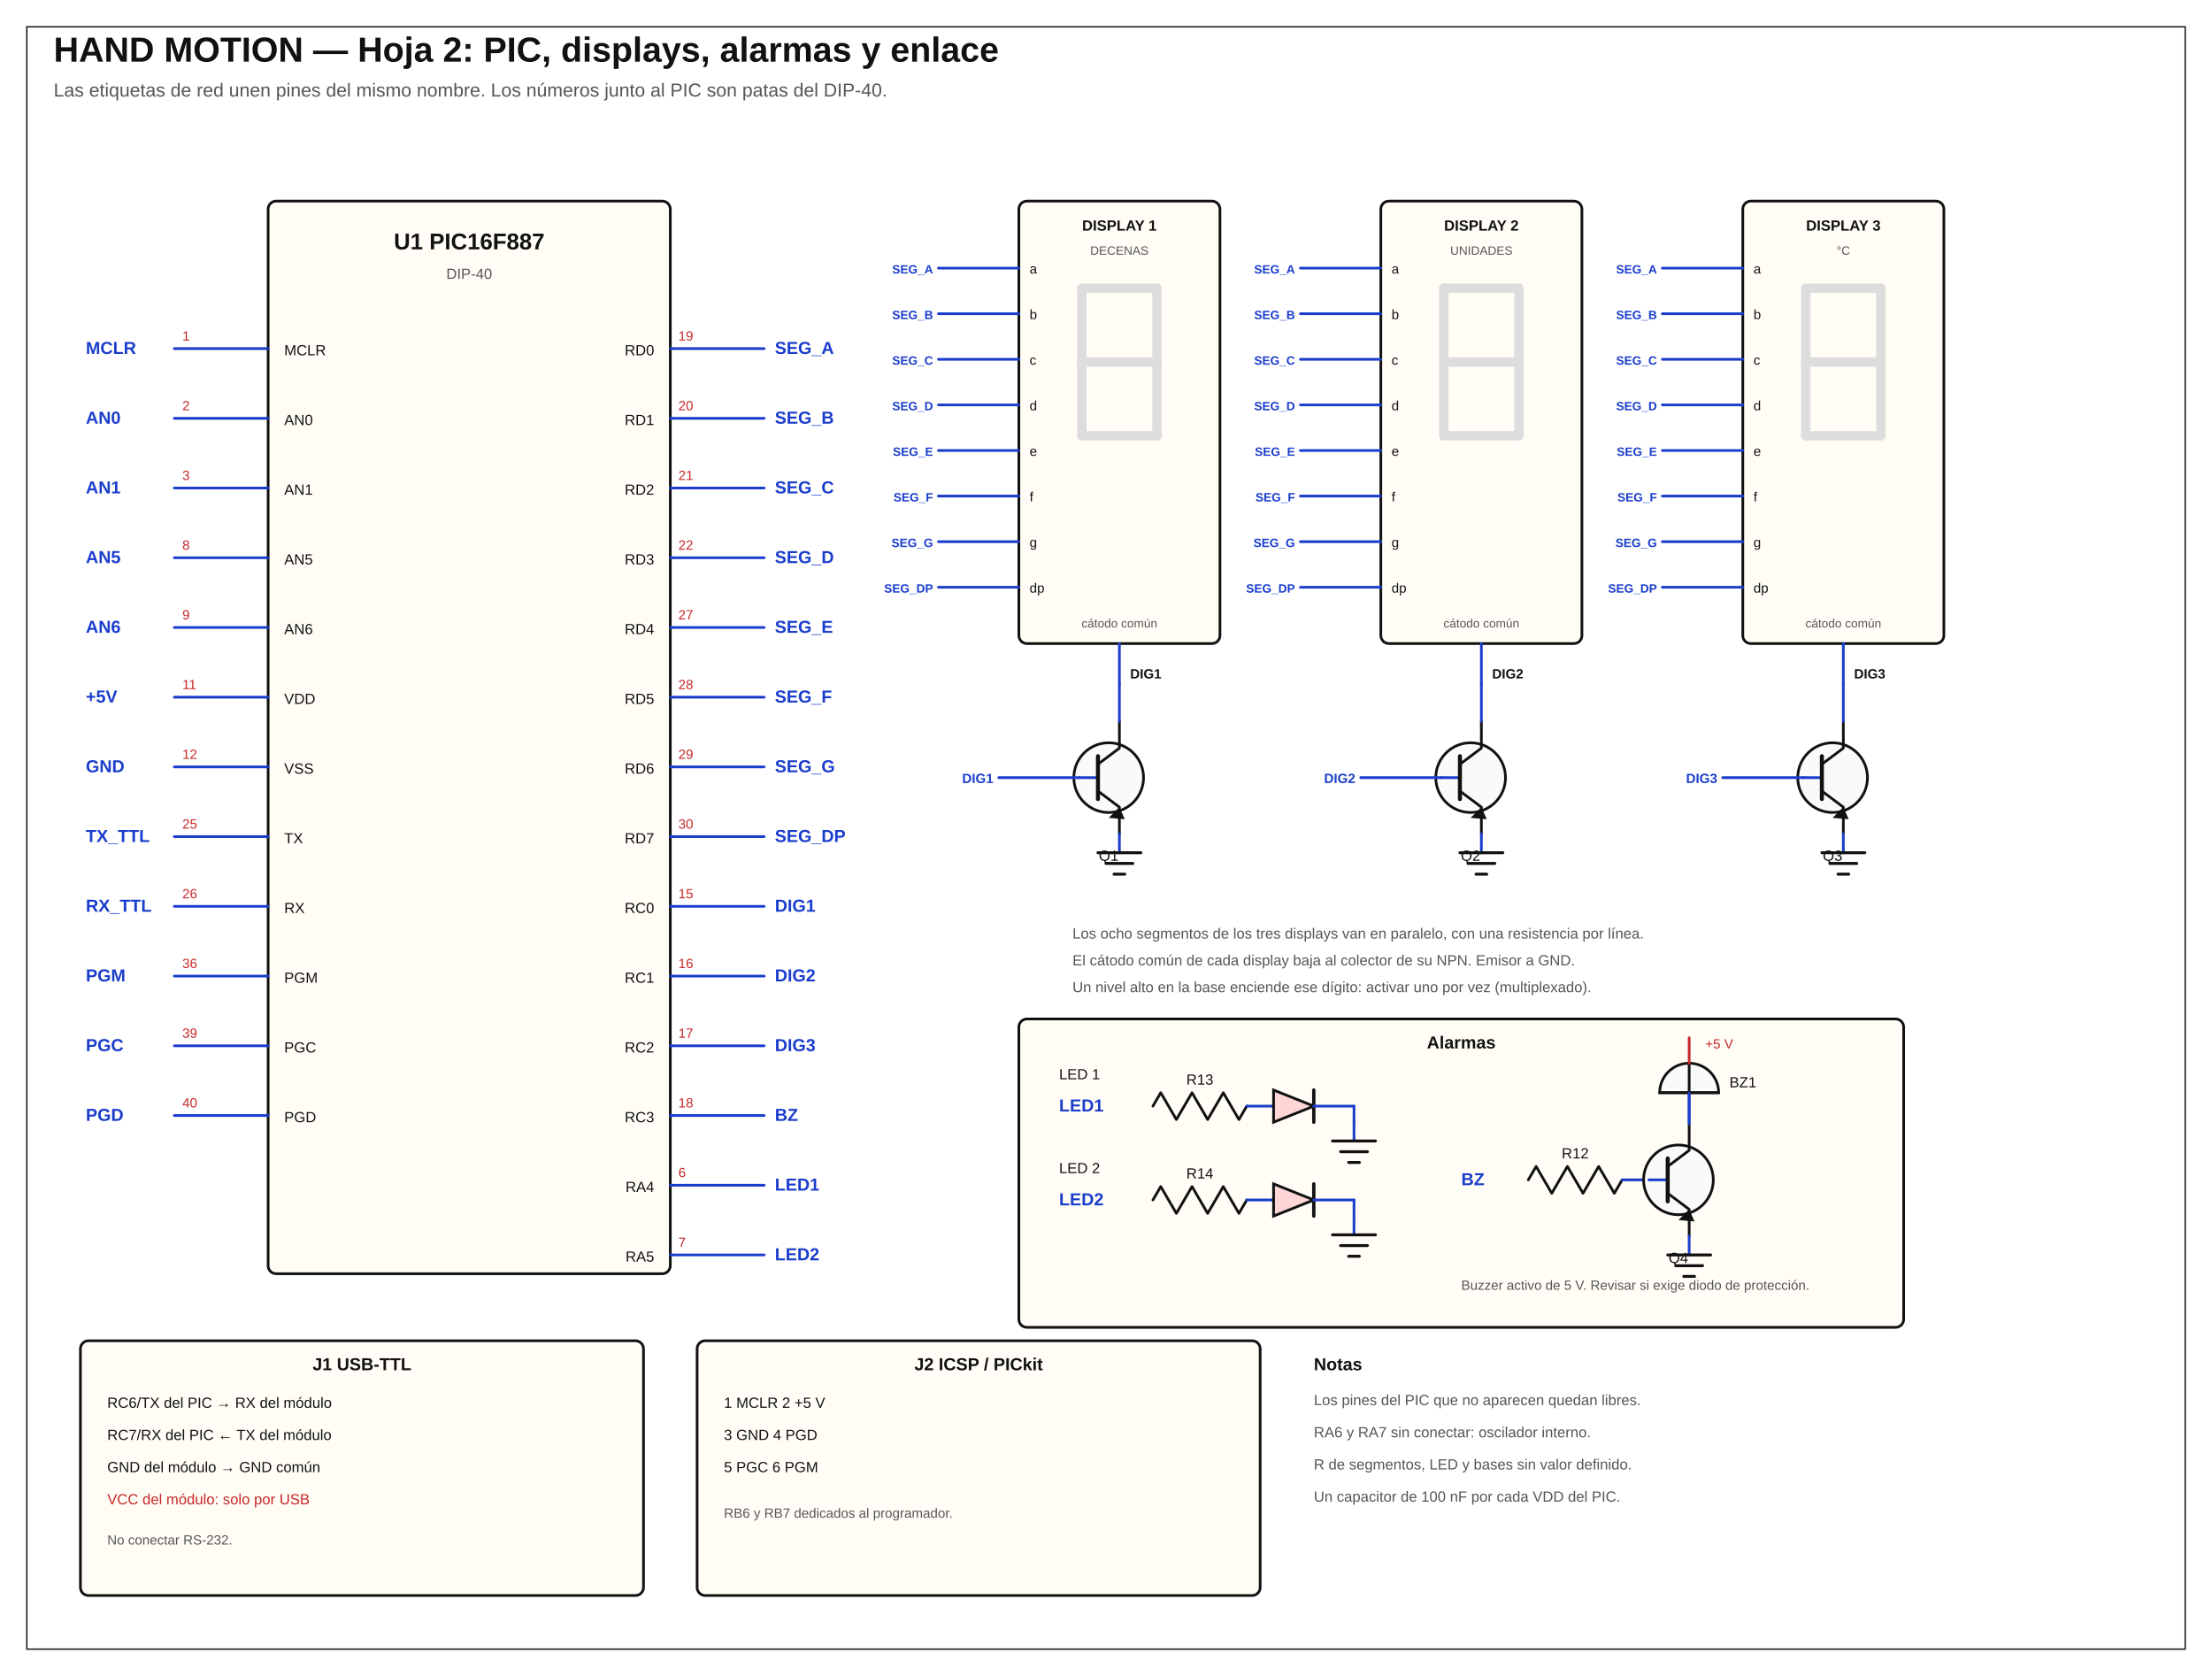
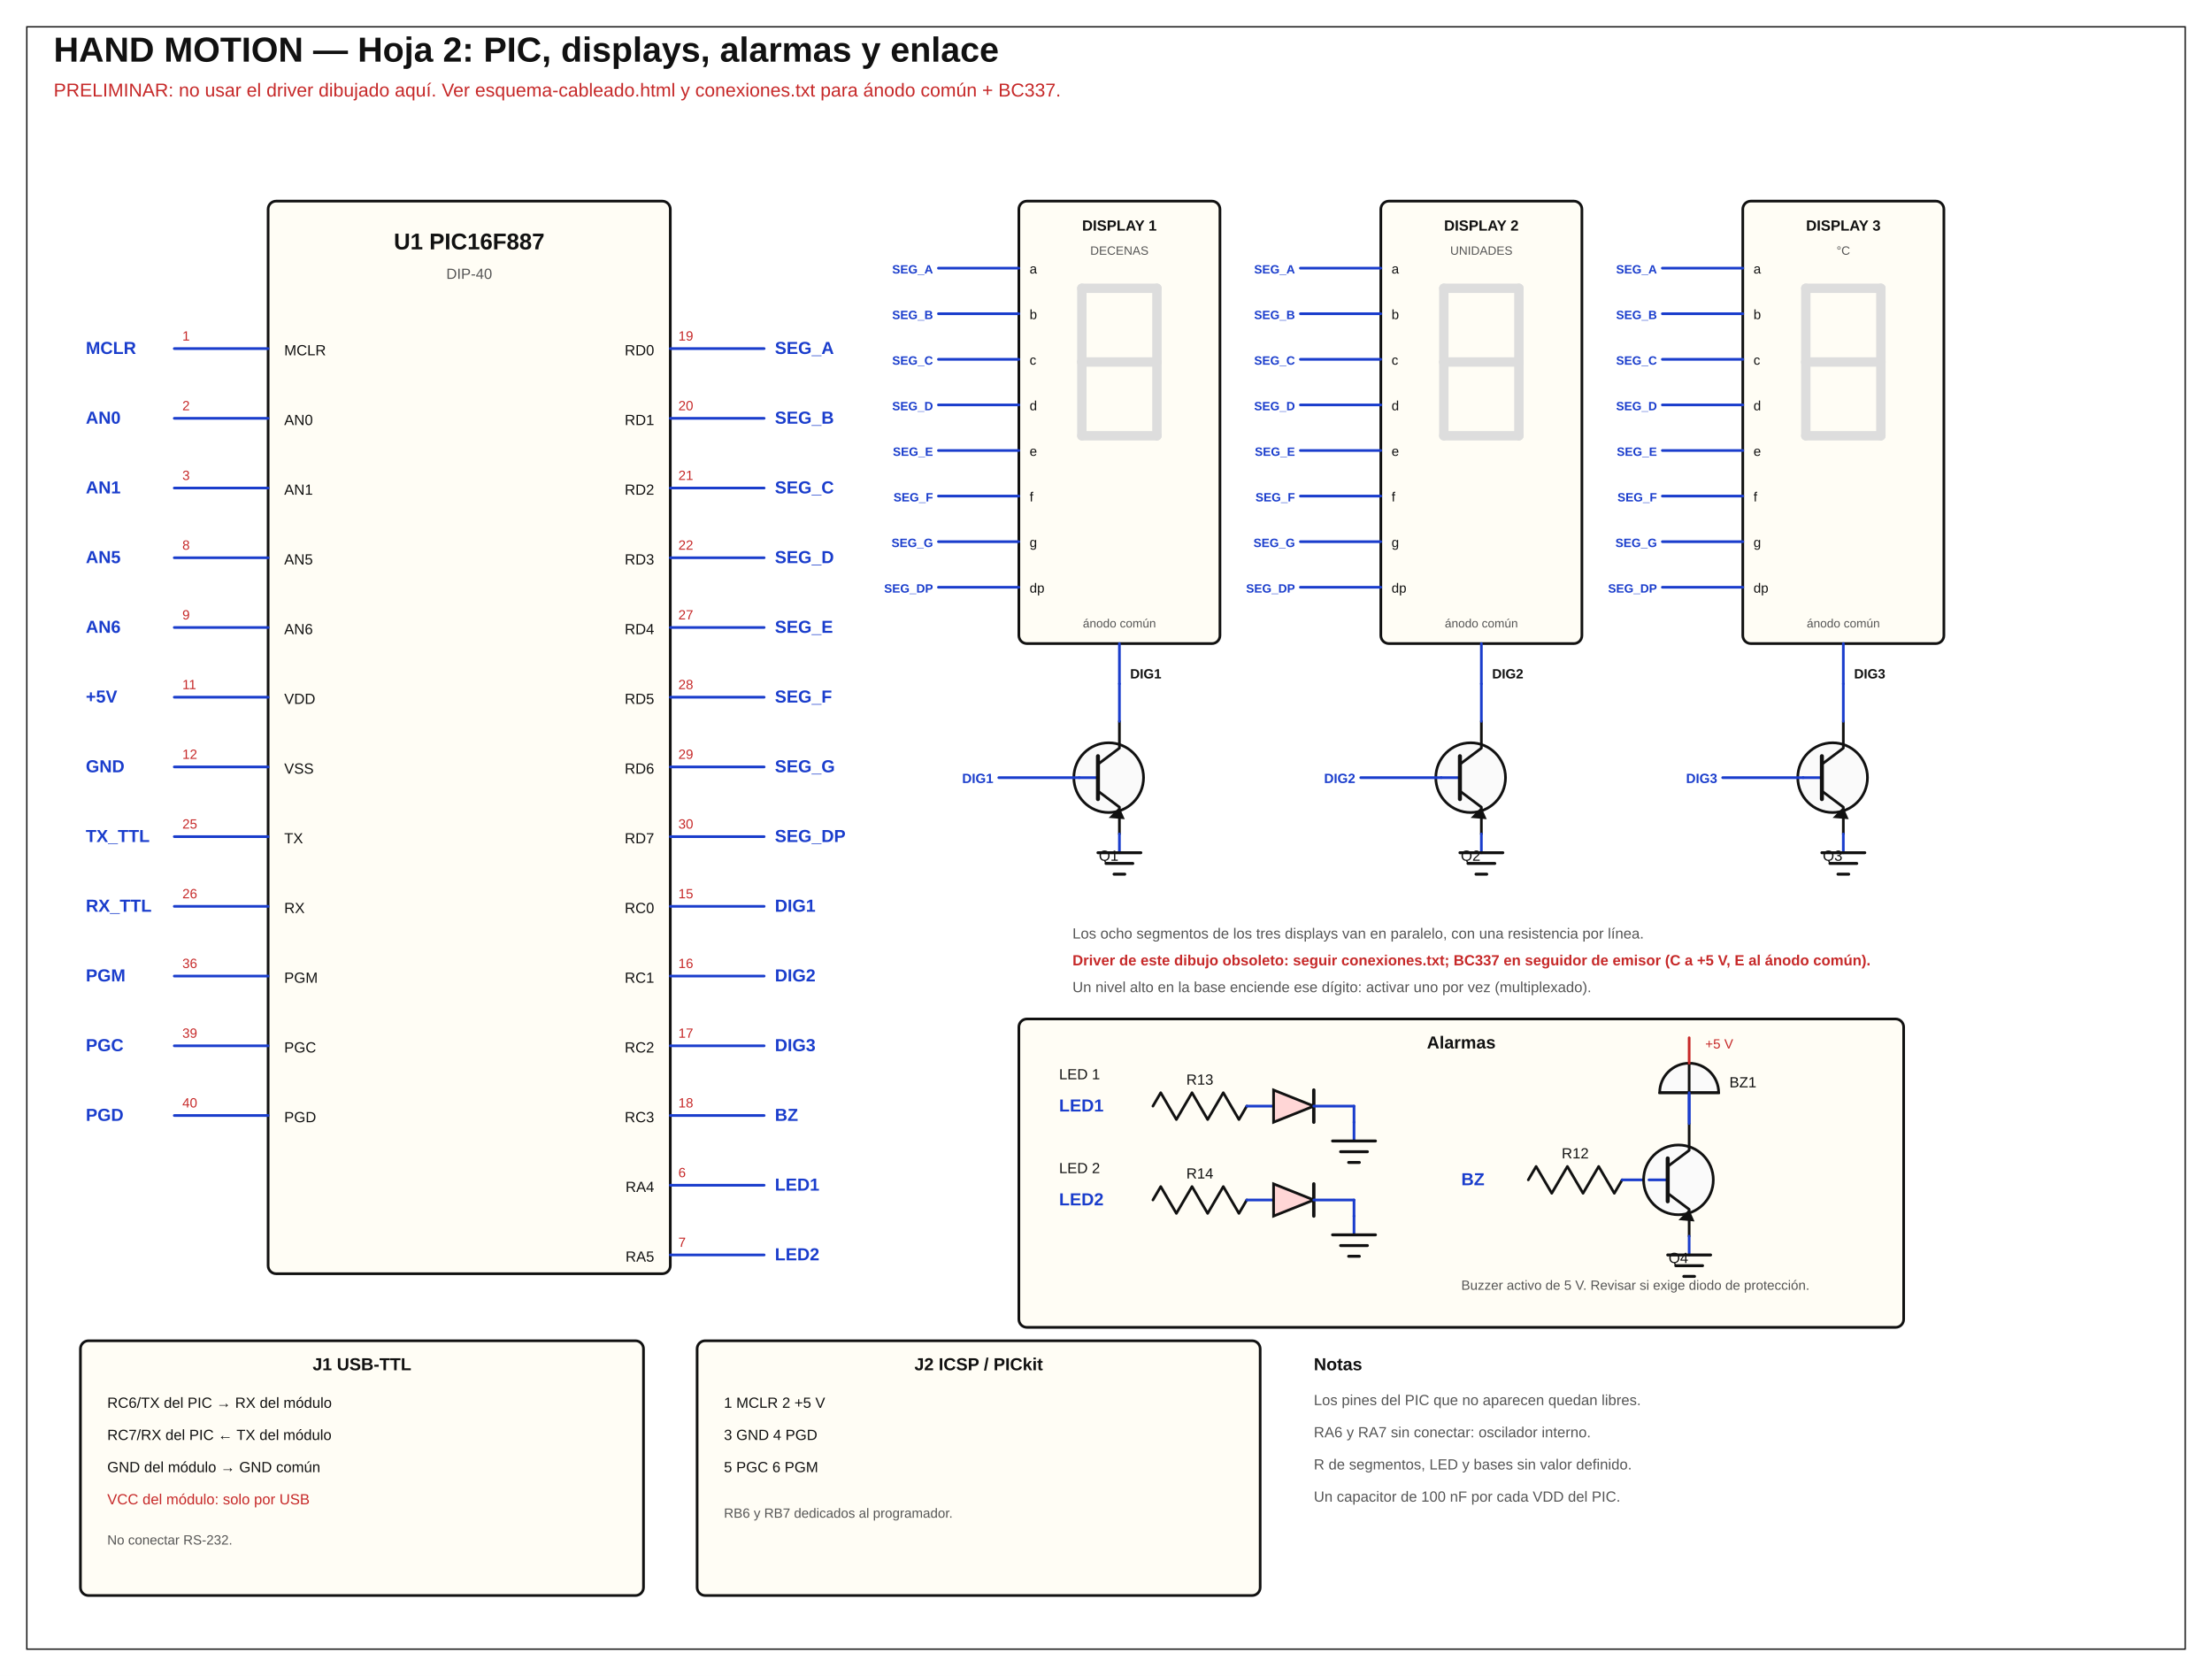
<svg xmlns="http://www.w3.org/2000/svg" width="1650" height="1250" viewBox="0 0 1650 1250">
  <rect width="1650" height="1250" fill="#ffffff" />
  <text x="40" y="46" font-family="Segoe UI, Arial" font-size="26" font-weight="700" fill="#111111">HAND MOTION — Hoja 2: PIC, displays, alarmas y enlace</text>
-   <text x="40" y="72" font-family="Segoe UI, Arial" font-size="14" fill="#555555">Las etiquetas de red unen pines del mismo nombre. Los números junto al PIC son patas del DIP-40.</text>
+   <text x="40" y="72" font-family="Segoe UI, Arial" font-size="14" fill="#c62828">PRELIMINAR: no usar el driver dibujado aquí. Ver esquema-cableado.html y conexiones.txt para ánodo común + BC337.</text>
  <rect x="20" y="20" width="1610" height="1210" fill="none" stroke="#111111" stroke-width="1" />
  <rect x="200" y="150" width="300" height="800" rx="6" fill="#fffdf5" stroke="#111111" stroke-width="2" />
  <text x="350.0" y="186" font-family="Segoe UI, Arial" font-size="17" fill="#111111" text-anchor="middle" font-weight="700">U1  PIC16F887</text>
  <text x="350.0" y="208" font-family="Segoe UI, Arial" font-size="11" fill="#555555" text-anchor="middle" font-weight="normal">DIP-40</text>
  <line x1="130" y1="260" x2="200" y2="260" stroke="#1a3dcc" stroke-width="2" stroke-linecap="round" />
  <text x="136" y="254" font-family="Segoe UI, Arial" font-size="10" fill="#c62828" text-anchor="start" font-weight="normal">1</text>
  <text x="212" y="265" font-family="Segoe UI, Arial" font-size="11" fill="#111111" text-anchor="start" font-weight="normal">MCLR</text>
  <text x="64" y="264" font-family="Segoe UI, Arial" font-size="13" fill="#1a3dcc" text-anchor="start" font-weight="700">MCLR</text>
  <line x1="130" y1="312" x2="200" y2="312" stroke="#1a3dcc" stroke-width="2" stroke-linecap="round" />
  <text x="136" y="306" font-family="Segoe UI, Arial" font-size="10" fill="#c62828" text-anchor="start" font-weight="normal">2</text>
  <text x="212" y="317" font-family="Segoe UI, Arial" font-size="11" fill="#111111" text-anchor="start" font-weight="normal">AN0</text>
  <text x="64" y="316" font-family="Segoe UI, Arial" font-size="13" fill="#1a3dcc" text-anchor="start" font-weight="700">AN0</text>
  <line x1="130" y1="364" x2="200" y2="364" stroke="#1a3dcc" stroke-width="2" stroke-linecap="round" />
  <text x="136" y="358" font-family="Segoe UI, Arial" font-size="10" fill="#c62828" text-anchor="start" font-weight="normal">3</text>
  <text x="212" y="369" font-family="Segoe UI, Arial" font-size="11" fill="#111111" text-anchor="start" font-weight="normal">AN1</text>
  <text x="64" y="368" font-family="Segoe UI, Arial" font-size="13" fill="#1a3dcc" text-anchor="start" font-weight="700">AN1</text>
  <line x1="130" y1="416" x2="200" y2="416" stroke="#1a3dcc" stroke-width="2" stroke-linecap="round" />
  <text x="136" y="410" font-family="Segoe UI, Arial" font-size="10" fill="#c62828" text-anchor="start" font-weight="normal">8</text>
  <text x="212" y="421" font-family="Segoe UI, Arial" font-size="11" fill="#111111" text-anchor="start" font-weight="normal">AN5</text>
  <text x="64" y="420" font-family="Segoe UI, Arial" font-size="13" fill="#1a3dcc" text-anchor="start" font-weight="700">AN5</text>
  <line x1="130" y1="468" x2="200" y2="468" stroke="#1a3dcc" stroke-width="2" stroke-linecap="round" />
  <text x="136" y="462" font-family="Segoe UI, Arial" font-size="10" fill="#c62828" text-anchor="start" font-weight="normal">9</text>
  <text x="212" y="473" font-family="Segoe UI, Arial" font-size="11" fill="#111111" text-anchor="start" font-weight="normal">AN6</text>
  <text x="64" y="472" font-family="Segoe UI, Arial" font-size="13" fill="#1a3dcc" text-anchor="start" font-weight="700">AN6</text>
  <line x1="130" y1="520" x2="200" y2="520" stroke="#1a3dcc" stroke-width="2" stroke-linecap="round" />
  <text x="136" y="514" font-family="Segoe UI, Arial" font-size="10" fill="#c62828" text-anchor="start" font-weight="normal">11</text>
  <text x="212" y="525" font-family="Segoe UI, Arial" font-size="11" fill="#111111" text-anchor="start" font-weight="normal">VDD</text>
  <text x="64" y="524" font-family="Segoe UI, Arial" font-size="13" fill="#1a3dcc" text-anchor="start" font-weight="700">+5V</text>
  <line x1="130" y1="572" x2="200" y2="572" stroke="#1a3dcc" stroke-width="2" stroke-linecap="round" />
  <text x="136" y="566" font-family="Segoe UI, Arial" font-size="10" fill="#c62828" text-anchor="start" font-weight="normal">12</text>
  <text x="212" y="577" font-family="Segoe UI, Arial" font-size="11" fill="#111111" text-anchor="start" font-weight="normal">VSS</text>
  <text x="64" y="576" font-family="Segoe UI, Arial" font-size="13" fill="#1a3dcc" text-anchor="start" font-weight="700">GND</text>
  <line x1="130" y1="624" x2="200" y2="624" stroke="#1a3dcc" stroke-width="2" stroke-linecap="round" />
  <text x="136" y="618" font-family="Segoe UI, Arial" font-size="10" fill="#c62828" text-anchor="start" font-weight="normal">25</text>
  <text x="212" y="629" font-family="Segoe UI, Arial" font-size="11" fill="#111111" text-anchor="start" font-weight="normal">TX</text>
  <text x="64" y="628" font-family="Segoe UI, Arial" font-size="13" fill="#1a3dcc" text-anchor="start" font-weight="700">TX_TTL</text>
  <line x1="130" y1="676" x2="200" y2="676" stroke="#1a3dcc" stroke-width="2" stroke-linecap="round" />
  <text x="136" y="670" font-family="Segoe UI, Arial" font-size="10" fill="#c62828" text-anchor="start" font-weight="normal">26</text>
  <text x="212" y="681" font-family="Segoe UI, Arial" font-size="11" fill="#111111" text-anchor="start" font-weight="normal">RX</text>
  <text x="64" y="680" font-family="Segoe UI, Arial" font-size="13" fill="#1a3dcc" text-anchor="start" font-weight="700">RX_TTL</text>
  <line x1="130" y1="728" x2="200" y2="728" stroke="#1a3dcc" stroke-width="2" stroke-linecap="round" />
  <text x="136" y="722" font-family="Segoe UI, Arial" font-size="10" fill="#c62828" text-anchor="start" font-weight="normal">36</text>
  <text x="212" y="733" font-family="Segoe UI, Arial" font-size="11" fill="#111111" text-anchor="start" font-weight="normal">PGM</text>
  <text x="64" y="732" font-family="Segoe UI, Arial" font-size="13" fill="#1a3dcc" text-anchor="start" font-weight="700">PGM</text>
  <line x1="130" y1="780" x2="200" y2="780" stroke="#1a3dcc" stroke-width="2" stroke-linecap="round" />
  <text x="136" y="774" font-family="Segoe UI, Arial" font-size="10" fill="#c62828" text-anchor="start" font-weight="normal">39</text>
  <text x="212" y="785" font-family="Segoe UI, Arial" font-size="11" fill="#111111" text-anchor="start" font-weight="normal">PGC</text>
  <text x="64" y="784" font-family="Segoe UI, Arial" font-size="13" fill="#1a3dcc" text-anchor="start" font-weight="700">PGC</text>
  <line x1="130" y1="832" x2="200" y2="832" stroke="#1a3dcc" stroke-width="2" stroke-linecap="round" />
  <text x="136" y="826" font-family="Segoe UI, Arial" font-size="10" fill="#c62828" text-anchor="start" font-weight="normal">40</text>
  <text x="212" y="837" font-family="Segoe UI, Arial" font-size="11" fill="#111111" text-anchor="start" font-weight="normal">PGD</text>
  <text x="64" y="836" font-family="Segoe UI, Arial" font-size="13" fill="#1a3dcc" text-anchor="start" font-weight="700">PGD</text>
  <line x1="500" y1="260" x2="570" y2="260" stroke="#1a3dcc" stroke-width="2" stroke-linecap="round" />
  <text x="506" y="254" font-family="Segoe UI, Arial" font-size="10" fill="#c62828" text-anchor="start" font-weight="normal">19</text>
  <text x="488" y="265" font-family="Segoe UI, Arial" font-size="11" fill="#111111" text-anchor="end" font-weight="normal">RD0</text>
  <text x="578" y="264" font-family="Segoe UI, Arial" font-size="13" fill="#1a3dcc" text-anchor="start" font-weight="700">SEG_A</text>
  <line x1="500" y1="312" x2="570" y2="312" stroke="#1a3dcc" stroke-width="2" stroke-linecap="round" />
  <text x="506" y="306" font-family="Segoe UI, Arial" font-size="10" fill="#c62828" text-anchor="start" font-weight="normal">20</text>
  <text x="488" y="317" font-family="Segoe UI, Arial" font-size="11" fill="#111111" text-anchor="end" font-weight="normal">RD1</text>
  <text x="578" y="316" font-family="Segoe UI, Arial" font-size="13" fill="#1a3dcc" text-anchor="start" font-weight="700">SEG_B</text>
  <line x1="500" y1="364" x2="570" y2="364" stroke="#1a3dcc" stroke-width="2" stroke-linecap="round" />
  <text x="506" y="358" font-family="Segoe UI, Arial" font-size="10" fill="#c62828" text-anchor="start" font-weight="normal">21</text>
  <text x="488" y="369" font-family="Segoe UI, Arial" font-size="11" fill="#111111" text-anchor="end" font-weight="normal">RD2</text>
  <text x="578" y="368" font-family="Segoe UI, Arial" font-size="13" fill="#1a3dcc" text-anchor="start" font-weight="700">SEG_C</text>
  <line x1="500" y1="416" x2="570" y2="416" stroke="#1a3dcc" stroke-width="2" stroke-linecap="round" />
  <text x="506" y="410" font-family="Segoe UI, Arial" font-size="10" fill="#c62828" text-anchor="start" font-weight="normal">22</text>
  <text x="488" y="421" font-family="Segoe UI, Arial" font-size="11" fill="#111111" text-anchor="end" font-weight="normal">RD3</text>
  <text x="578" y="420" font-family="Segoe UI, Arial" font-size="13" fill="#1a3dcc" text-anchor="start" font-weight="700">SEG_D</text>
  <line x1="500" y1="468" x2="570" y2="468" stroke="#1a3dcc" stroke-width="2" stroke-linecap="round" />
  <text x="506" y="462" font-family="Segoe UI, Arial" font-size="10" fill="#c62828" text-anchor="start" font-weight="normal">27</text>
  <text x="488" y="473" font-family="Segoe UI, Arial" font-size="11" fill="#111111" text-anchor="end" font-weight="normal">RD4</text>
  <text x="578" y="472" font-family="Segoe UI, Arial" font-size="13" fill="#1a3dcc" text-anchor="start" font-weight="700">SEG_E</text>
  <line x1="500" y1="520" x2="570" y2="520" stroke="#1a3dcc" stroke-width="2" stroke-linecap="round" />
  <text x="506" y="514" font-family="Segoe UI, Arial" font-size="10" fill="#c62828" text-anchor="start" font-weight="normal">28</text>
  <text x="488" y="525" font-family="Segoe UI, Arial" font-size="11" fill="#111111" text-anchor="end" font-weight="normal">RD5</text>
  <text x="578" y="524" font-family="Segoe UI, Arial" font-size="13" fill="#1a3dcc" text-anchor="start" font-weight="700">SEG_F</text>
  <line x1="500" y1="572" x2="570" y2="572" stroke="#1a3dcc" stroke-width="2" stroke-linecap="round" />
  <text x="506" y="566" font-family="Segoe UI, Arial" font-size="10" fill="#c62828" text-anchor="start" font-weight="normal">29</text>
  <text x="488" y="577" font-family="Segoe UI, Arial" font-size="11" fill="#111111" text-anchor="end" font-weight="normal">RD6</text>
  <text x="578" y="576" font-family="Segoe UI, Arial" font-size="13" fill="#1a3dcc" text-anchor="start" font-weight="700">SEG_G</text>
  <line x1="500" y1="624" x2="570" y2="624" stroke="#1a3dcc" stroke-width="2" stroke-linecap="round" />
  <text x="506" y="618" font-family="Segoe UI, Arial" font-size="10" fill="#c62828" text-anchor="start" font-weight="normal">30</text>
  <text x="488" y="629" font-family="Segoe UI, Arial" font-size="11" fill="#111111" text-anchor="end" font-weight="normal">RD7</text>
  <text x="578" y="628" font-family="Segoe UI, Arial" font-size="13" fill="#1a3dcc" text-anchor="start" font-weight="700">SEG_DP</text>
  <line x1="500" y1="676" x2="570" y2="676" stroke="#1a3dcc" stroke-width="2" stroke-linecap="round" />
  <text x="506" y="670" font-family="Segoe UI, Arial" font-size="10" fill="#c62828" text-anchor="start" font-weight="normal">15</text>
  <text x="488" y="681" font-family="Segoe UI, Arial" font-size="11" fill="#111111" text-anchor="end" font-weight="normal">RC0</text>
  <text x="578" y="680" font-family="Segoe UI, Arial" font-size="13" fill="#1a3dcc" text-anchor="start" font-weight="700">DIG1</text>
  <line x1="500" y1="728" x2="570" y2="728" stroke="#1a3dcc" stroke-width="2" stroke-linecap="round" />
  <text x="506" y="722" font-family="Segoe UI, Arial" font-size="10" fill="#c62828" text-anchor="start" font-weight="normal">16</text>
  <text x="488" y="733" font-family="Segoe UI, Arial" font-size="11" fill="#111111" text-anchor="end" font-weight="normal">RC1</text>
  <text x="578" y="732" font-family="Segoe UI, Arial" font-size="13" fill="#1a3dcc" text-anchor="start" font-weight="700">DIG2</text>
  <line x1="500" y1="780" x2="570" y2="780" stroke="#1a3dcc" stroke-width="2" stroke-linecap="round" />
  <text x="506" y="774" font-family="Segoe UI, Arial" font-size="10" fill="#c62828" text-anchor="start" font-weight="normal">17</text>
  <text x="488" y="785" font-family="Segoe UI, Arial" font-size="11" fill="#111111" text-anchor="end" font-weight="normal">RC2</text>
  <text x="578" y="784" font-family="Segoe UI, Arial" font-size="13" fill="#1a3dcc" text-anchor="start" font-weight="700">DIG3</text>
  <line x1="500" y1="832" x2="570" y2="832" stroke="#1a3dcc" stroke-width="2" stroke-linecap="round" />
  <text x="506" y="826" font-family="Segoe UI, Arial" font-size="10" fill="#c62828" text-anchor="start" font-weight="normal">18</text>
  <text x="488" y="837" font-family="Segoe UI, Arial" font-size="11" fill="#111111" text-anchor="end" font-weight="normal">RC3</text>
  <text x="578" y="836" font-family="Segoe UI, Arial" font-size="13" fill="#1a3dcc" text-anchor="start" font-weight="700">BZ</text>
  <line x1="500" y1="884" x2="570" y2="884" stroke="#1a3dcc" stroke-width="2" stroke-linecap="round" />
  <text x="506" y="878" font-family="Segoe UI, Arial" font-size="10" fill="#c62828" text-anchor="start" font-weight="normal">6</text>
  <text x="488" y="889" font-family="Segoe UI, Arial" font-size="11" fill="#111111" text-anchor="end" font-weight="normal">RA4</text>
  <text x="578" y="888" font-family="Segoe UI, Arial" font-size="13" fill="#1a3dcc" text-anchor="start" font-weight="700">LED1</text>
  <line x1="500" y1="936" x2="570" y2="936" stroke="#1a3dcc" stroke-width="2" stroke-linecap="round" />
  <text x="506" y="930" font-family="Segoe UI, Arial" font-size="10" fill="#c62828" text-anchor="start" font-weight="normal">7</text>
  <text x="488" y="941" font-family="Segoe UI, Arial" font-size="11" fill="#111111" text-anchor="end" font-weight="normal">RA5</text>
  <text x="578" y="940" font-family="Segoe UI, Arial" font-size="13" fill="#1a3dcc" text-anchor="start" font-weight="700">LED2</text>
  <rect x="760" y="150" width="150" height="330" rx="6" fill="#fffdf5" stroke="#111111" stroke-width="2" />
  <line x1="807" y1="215" x2="863" y2="215" stroke="#dddddd" stroke-width="7" stroke-linecap="round" />
  <line x1="807" y1="215" x2="807" y2="270" stroke="#dddddd" stroke-width="7" stroke-linecap="round" />
  <line x1="863" y1="215" x2="863" y2="270" stroke="#dddddd" stroke-width="7" stroke-linecap="round" />
  <line x1="807" y1="270" x2="863" y2="270" stroke="#dddddd" stroke-width="7" stroke-linecap="round" />
  <line x1="807" y1="270" x2="807" y2="325" stroke="#dddddd" stroke-width="7" stroke-linecap="round" />
  <line x1="863" y1="270" x2="863" y2="325" stroke="#dddddd" stroke-width="7" stroke-linecap="round" />
  <line x1="807" y1="325" x2="863" y2="325" stroke="#dddddd" stroke-width="7" stroke-linecap="round" />
  <line x1="700" y1="200" x2="760" y2="200" stroke="#1a3dcc" stroke-width="2" stroke-linecap="round" />
  <text x="768" y="204" font-family="Segoe UI, Arial" font-size="10" fill="#111111" text-anchor="start" font-weight="normal">a</text>
  <text x="696" y="204" font-family="Segoe UI, Arial" font-size="9" fill="#1a3dcc" text-anchor="end" font-weight="700">SEG_A</text>
  <line x1="700" y1="234" x2="760" y2="234" stroke="#1a3dcc" stroke-width="2" stroke-linecap="round" />
  <text x="768" y="238" font-family="Segoe UI, Arial" font-size="10" fill="#111111" text-anchor="start" font-weight="normal">b</text>
  <text x="696" y="238" font-family="Segoe UI, Arial" font-size="9" fill="#1a3dcc" text-anchor="end" font-weight="700">SEG_B</text>
  <line x1="700" y1="268" x2="760" y2="268" stroke="#1a3dcc" stroke-width="2" stroke-linecap="round" />
  <text x="768" y="272" font-family="Segoe UI, Arial" font-size="10" fill="#111111" text-anchor="start" font-weight="normal">c</text>
  <text x="696" y="272" font-family="Segoe UI, Arial" font-size="9" fill="#1a3dcc" text-anchor="end" font-weight="700">SEG_C</text>
  <line x1="700" y1="302" x2="760" y2="302" stroke="#1a3dcc" stroke-width="2" stroke-linecap="round" />
  <text x="768" y="306" font-family="Segoe UI, Arial" font-size="10" fill="#111111" text-anchor="start" font-weight="normal">d</text>
  <text x="696" y="306" font-family="Segoe UI, Arial" font-size="9" fill="#1a3dcc" text-anchor="end" font-weight="700">SEG_D</text>
  <line x1="700" y1="336" x2="760" y2="336" stroke="#1a3dcc" stroke-width="2" stroke-linecap="round" />
  <text x="768" y="340" font-family="Segoe UI, Arial" font-size="10" fill="#111111" text-anchor="start" font-weight="normal">e</text>
  <text x="696" y="340" font-family="Segoe UI, Arial" font-size="9" fill="#1a3dcc" text-anchor="end" font-weight="700">SEG_E</text>
  <line x1="700" y1="370" x2="760" y2="370" stroke="#1a3dcc" stroke-width="2" stroke-linecap="round" />
  <text x="768" y="374" font-family="Segoe UI, Arial" font-size="10" fill="#111111" text-anchor="start" font-weight="normal">f</text>
  <text x="696" y="374" font-family="Segoe UI, Arial" font-size="9" fill="#1a3dcc" text-anchor="end" font-weight="700">SEG_F</text>
  <line x1="700" y1="404" x2="760" y2="404" stroke="#1a3dcc" stroke-width="2" stroke-linecap="round" />
  <text x="768" y="408" font-family="Segoe UI, Arial" font-size="10" fill="#111111" text-anchor="start" font-weight="normal">g</text>
  <text x="696" y="408" font-family="Segoe UI, Arial" font-size="9" fill="#1a3dcc" text-anchor="end" font-weight="700">SEG_G</text>
  <line x1="700" y1="438" x2="760" y2="438" stroke="#1a3dcc" stroke-width="2" stroke-linecap="round" />
  <text x="768" y="442" font-family="Segoe UI, Arial" font-size="10" fill="#111111" text-anchor="start" font-weight="normal">dp</text>
  <text x="696" y="442" font-family="Segoe UI, Arial" font-size="9" fill="#1a3dcc" text-anchor="end" font-weight="700">SEG_DP</text>
-   <text x="835" y="468" font-family="Segoe UI, Arial" font-size="9" fill="#555555" text-anchor="middle" font-weight="normal">cátodo común</text>
+   <text x="835" y="468" font-family="Segoe UI, Arial" font-size="9" fill="#555555" text-anchor="middle" font-weight="normal">ánodo común</text>
  <line x1="835" y1="480" x2="835" y2="510" stroke="#1a3dcc" stroke-width="2" stroke-linecap="round" />
  <text x="843" y="506" font-family="Segoe UI, Arial" font-size="10" fill="#111111" text-anchor="start" font-weight="700">DIG1</text>
  <text x="835" y="172" font-family="Segoe UI, Arial" font-size="11" fill="#111111" text-anchor="middle" font-weight="700">DISPLAY 1</text>
  <text x="835" y="190" font-family="Segoe UI, Arial" font-size="9" fill="#555555" text-anchor="middle" font-weight="normal">DECENAS</text>
  <circle cx="827" cy="580" r="26" fill="#fafafa" stroke="#111111" stroke-width="2" />
  <line x1="805" y1="580" x2="819" y2="580" stroke="#1a3dcc" stroke-width="2" stroke-linecap="round" />
  <line x1="819" y1="564" x2="819" y2="596" stroke="#111111" stroke-width="3" stroke-linecap="round" />
  <path d="M 819 570 L 835 558 L 835 538" fill="none" stroke="#111111" stroke-width="2" stroke-linecap="round" stroke-linejoin="round" />
  <path d="M 819 590 L 835 602 L 835 622" fill="none" stroke="#111111" stroke-width="2" stroke-linecap="round" stroke-linejoin="round" />
  <path d="M 827 610 L 835 602 L 839 611 Z" fill="#111111" />
  <text x="827" y="642" font-family="Segoe UI, Arial" font-size="11" fill="#111111" text-anchor="middle" font-weight="normal">Q1</text>
  <line x1="745" y1="580" x2="805" y2="580" stroke="#1a3dcc" stroke-width="2" stroke-linecap="round" />
  <text x="741" y="584" font-family="Segoe UI, Arial" font-size="10" fill="#1a3dcc" text-anchor="end" font-weight="700">DIG1</text>
  <line x1="835" y1="510" x2="835" y2="538" stroke="#1a3dcc" stroke-width="2" stroke-linecap="round" />
  <line x1="835" y1="622" x2="835" y2="636" stroke="#1a3dcc" stroke-width="2" stroke-linecap="round" />
  <line x1="819" y1="636" x2="851" y2="636" stroke="#111111" stroke-width="2.2" stroke-linecap="round" />
  <line x1="825" y1="644" x2="845" y2="644" stroke="#111111" stroke-width="2.2" stroke-linecap="round" />
  <line x1="831" y1="652" x2="839" y2="652" stroke="#111111" stroke-width="2.2" stroke-linecap="round" />
  <rect x="1030" y="150" width="150" height="330" rx="6" fill="#fffdf5" stroke="#111111" stroke-width="2" />
  <line x1="1077" y1="215" x2="1133" y2="215" stroke="#dddddd" stroke-width="7" stroke-linecap="round" />
  <line x1="1077" y1="215" x2="1077" y2="270" stroke="#dddddd" stroke-width="7" stroke-linecap="round" />
  <line x1="1133" y1="215" x2="1133" y2="270" stroke="#dddddd" stroke-width="7" stroke-linecap="round" />
  <line x1="1077" y1="270" x2="1133" y2="270" stroke="#dddddd" stroke-width="7" stroke-linecap="round" />
  <line x1="1077" y1="270" x2="1077" y2="325" stroke="#dddddd" stroke-width="7" stroke-linecap="round" />
  <line x1="1133" y1="270" x2="1133" y2="325" stroke="#dddddd" stroke-width="7" stroke-linecap="round" />
  <line x1="1077" y1="325" x2="1133" y2="325" stroke="#dddddd" stroke-width="7" stroke-linecap="round" />
  <line x1="970" y1="200" x2="1030" y2="200" stroke="#1a3dcc" stroke-width="2" stroke-linecap="round" />
  <text x="1038" y="204" font-family="Segoe UI, Arial" font-size="10" fill="#111111" text-anchor="start" font-weight="normal">a</text>
  <text x="966" y="204" font-family="Segoe UI, Arial" font-size="9" fill="#1a3dcc" text-anchor="end" font-weight="700">SEG_A</text>
  <line x1="970" y1="234" x2="1030" y2="234" stroke="#1a3dcc" stroke-width="2" stroke-linecap="round" />
  <text x="1038" y="238" font-family="Segoe UI, Arial" font-size="10" fill="#111111" text-anchor="start" font-weight="normal">b</text>
  <text x="966" y="238" font-family="Segoe UI, Arial" font-size="9" fill="#1a3dcc" text-anchor="end" font-weight="700">SEG_B</text>
  <line x1="970" y1="268" x2="1030" y2="268" stroke="#1a3dcc" stroke-width="2" stroke-linecap="round" />
  <text x="1038" y="272" font-family="Segoe UI, Arial" font-size="10" fill="#111111" text-anchor="start" font-weight="normal">c</text>
  <text x="966" y="272" font-family="Segoe UI, Arial" font-size="9" fill="#1a3dcc" text-anchor="end" font-weight="700">SEG_C</text>
  <line x1="970" y1="302" x2="1030" y2="302" stroke="#1a3dcc" stroke-width="2" stroke-linecap="round" />
  <text x="1038" y="306" font-family="Segoe UI, Arial" font-size="10" fill="#111111" text-anchor="start" font-weight="normal">d</text>
  <text x="966" y="306" font-family="Segoe UI, Arial" font-size="9" fill="#1a3dcc" text-anchor="end" font-weight="700">SEG_D</text>
  <line x1="970" y1="336" x2="1030" y2="336" stroke="#1a3dcc" stroke-width="2" stroke-linecap="round" />
  <text x="1038" y="340" font-family="Segoe UI, Arial" font-size="10" fill="#111111" text-anchor="start" font-weight="normal">e</text>
  <text x="966" y="340" font-family="Segoe UI, Arial" font-size="9" fill="#1a3dcc" text-anchor="end" font-weight="700">SEG_E</text>
  <line x1="970" y1="370" x2="1030" y2="370" stroke="#1a3dcc" stroke-width="2" stroke-linecap="round" />
  <text x="1038" y="374" font-family="Segoe UI, Arial" font-size="10" fill="#111111" text-anchor="start" font-weight="normal">f</text>
  <text x="966" y="374" font-family="Segoe UI, Arial" font-size="9" fill="#1a3dcc" text-anchor="end" font-weight="700">SEG_F</text>
  <line x1="970" y1="404" x2="1030" y2="404" stroke="#1a3dcc" stroke-width="2" stroke-linecap="round" />
  <text x="1038" y="408" font-family="Segoe UI, Arial" font-size="10" fill="#111111" text-anchor="start" font-weight="normal">g</text>
  <text x="966" y="408" font-family="Segoe UI, Arial" font-size="9" fill="#1a3dcc" text-anchor="end" font-weight="700">SEG_G</text>
  <line x1="970" y1="438" x2="1030" y2="438" stroke="#1a3dcc" stroke-width="2" stroke-linecap="round" />
  <text x="1038" y="442" font-family="Segoe UI, Arial" font-size="10" fill="#111111" text-anchor="start" font-weight="normal">dp</text>
  <text x="966" y="442" font-family="Segoe UI, Arial" font-size="9" fill="#1a3dcc" text-anchor="end" font-weight="700">SEG_DP</text>
-   <text x="1105" y="468" font-family="Segoe UI, Arial" font-size="9" fill="#555555" text-anchor="middle" font-weight="normal">cátodo común</text>
+   <text x="1105" y="468" font-family="Segoe UI, Arial" font-size="9" fill="#555555" text-anchor="middle" font-weight="normal">ánodo común</text>
  <line x1="1105" y1="480" x2="1105" y2="510" stroke="#1a3dcc" stroke-width="2" stroke-linecap="round" />
  <text x="1113" y="506" font-family="Segoe UI, Arial" font-size="10" fill="#111111" text-anchor="start" font-weight="700">DIG2</text>
  <text x="1105" y="172" font-family="Segoe UI, Arial" font-size="11" fill="#111111" text-anchor="middle" font-weight="700">DISPLAY 2</text>
  <text x="1105" y="190" font-family="Segoe UI, Arial" font-size="9" fill="#555555" text-anchor="middle" font-weight="normal">UNIDADES</text>
  <circle cx="1097" cy="580" r="26" fill="#fafafa" stroke="#111111" stroke-width="2" />
  <line x1="1075" y1="580" x2="1089" y2="580" stroke="#1a3dcc" stroke-width="2" stroke-linecap="round" />
  <line x1="1089" y1="564" x2="1089" y2="596" stroke="#111111" stroke-width="3" stroke-linecap="round" />
  <path d="M 1089 570 L 1105 558 L 1105 538" fill="none" stroke="#111111" stroke-width="2" stroke-linecap="round" stroke-linejoin="round" />
  <path d="M 1089 590 L 1105 602 L 1105 622" fill="none" stroke="#111111" stroke-width="2" stroke-linecap="round" stroke-linejoin="round" />
  <path d="M 1097 610 L 1105 602 L 1109 611 Z" fill="#111111" />
  <text x="1097" y="642" font-family="Segoe UI, Arial" font-size="11" fill="#111111" text-anchor="middle" font-weight="normal">Q2</text>
  <line x1="1015" y1="580" x2="1075" y2="580" stroke="#1a3dcc" stroke-width="2" stroke-linecap="round" />
  <text x="1011" y="584" font-family="Segoe UI, Arial" font-size="10" fill="#1a3dcc" text-anchor="end" font-weight="700">DIG2</text>
  <line x1="1105" y1="510" x2="1105" y2="538" stroke="#1a3dcc" stroke-width="2" stroke-linecap="round" />
  <line x1="1105" y1="622" x2="1105" y2="636" stroke="#1a3dcc" stroke-width="2" stroke-linecap="round" />
  <line x1="1089" y1="636" x2="1121" y2="636" stroke="#111111" stroke-width="2.2" stroke-linecap="round" />
  <line x1="1095" y1="644" x2="1115" y2="644" stroke="#111111" stroke-width="2.2" stroke-linecap="round" />
  <line x1="1101" y1="652" x2="1109" y2="652" stroke="#111111" stroke-width="2.2" stroke-linecap="round" />
  <rect x="1300" y="150" width="150" height="330" rx="6" fill="#fffdf5" stroke="#111111" stroke-width="2" />
  <line x1="1347" y1="215" x2="1403" y2="215" stroke="#dddddd" stroke-width="7" stroke-linecap="round" />
  <line x1="1347" y1="215" x2="1347" y2="270" stroke="#dddddd" stroke-width="7" stroke-linecap="round" />
  <line x1="1403" y1="215" x2="1403" y2="270" stroke="#dddddd" stroke-width="7" stroke-linecap="round" />
  <line x1="1347" y1="270" x2="1403" y2="270" stroke="#dddddd" stroke-width="7" stroke-linecap="round" />
  <line x1="1347" y1="270" x2="1347" y2="325" stroke="#dddddd" stroke-width="7" stroke-linecap="round" />
  <line x1="1403" y1="270" x2="1403" y2="325" stroke="#dddddd" stroke-width="7" stroke-linecap="round" />
  <line x1="1347" y1="325" x2="1403" y2="325" stroke="#dddddd" stroke-width="7" stroke-linecap="round" />
  <line x1="1240" y1="200" x2="1300" y2="200" stroke="#1a3dcc" stroke-width="2" stroke-linecap="round" />
  <text x="1308" y="204" font-family="Segoe UI, Arial" font-size="10" fill="#111111" text-anchor="start" font-weight="normal">a</text>
  <text x="1236" y="204" font-family="Segoe UI, Arial" font-size="9" fill="#1a3dcc" text-anchor="end" font-weight="700">SEG_A</text>
  <line x1="1240" y1="234" x2="1300" y2="234" stroke="#1a3dcc" stroke-width="2" stroke-linecap="round" />
  <text x="1308" y="238" font-family="Segoe UI, Arial" font-size="10" fill="#111111" text-anchor="start" font-weight="normal">b</text>
  <text x="1236" y="238" font-family="Segoe UI, Arial" font-size="9" fill="#1a3dcc" text-anchor="end" font-weight="700">SEG_B</text>
  <line x1="1240" y1="268" x2="1300" y2="268" stroke="#1a3dcc" stroke-width="2" stroke-linecap="round" />
  <text x="1308" y="272" font-family="Segoe UI, Arial" font-size="10" fill="#111111" text-anchor="start" font-weight="normal">c</text>
  <text x="1236" y="272" font-family="Segoe UI, Arial" font-size="9" fill="#1a3dcc" text-anchor="end" font-weight="700">SEG_C</text>
  <line x1="1240" y1="302" x2="1300" y2="302" stroke="#1a3dcc" stroke-width="2" stroke-linecap="round" />
  <text x="1308" y="306" font-family="Segoe UI, Arial" font-size="10" fill="#111111" text-anchor="start" font-weight="normal">d</text>
  <text x="1236" y="306" font-family="Segoe UI, Arial" font-size="9" fill="#1a3dcc" text-anchor="end" font-weight="700">SEG_D</text>
  <line x1="1240" y1="336" x2="1300" y2="336" stroke="#1a3dcc" stroke-width="2" stroke-linecap="round" />
  <text x="1308" y="340" font-family="Segoe UI, Arial" font-size="10" fill="#111111" text-anchor="start" font-weight="normal">e</text>
  <text x="1236" y="340" font-family="Segoe UI, Arial" font-size="9" fill="#1a3dcc" text-anchor="end" font-weight="700">SEG_E</text>
  <line x1="1240" y1="370" x2="1300" y2="370" stroke="#1a3dcc" stroke-width="2" stroke-linecap="round" />
  <text x="1308" y="374" font-family="Segoe UI, Arial" font-size="10" fill="#111111" text-anchor="start" font-weight="normal">f</text>
  <text x="1236" y="374" font-family="Segoe UI, Arial" font-size="9" fill="#1a3dcc" text-anchor="end" font-weight="700">SEG_F</text>
  <line x1="1240" y1="404" x2="1300" y2="404" stroke="#1a3dcc" stroke-width="2" stroke-linecap="round" />
  <text x="1308" y="408" font-family="Segoe UI, Arial" font-size="10" fill="#111111" text-anchor="start" font-weight="normal">g</text>
  <text x="1236" y="408" font-family="Segoe UI, Arial" font-size="9" fill="#1a3dcc" text-anchor="end" font-weight="700">SEG_G</text>
  <line x1="1240" y1="438" x2="1300" y2="438" stroke="#1a3dcc" stroke-width="2" stroke-linecap="round" />
  <text x="1308" y="442" font-family="Segoe UI, Arial" font-size="10" fill="#111111" text-anchor="start" font-weight="normal">dp</text>
  <text x="1236" y="442" font-family="Segoe UI, Arial" font-size="9" fill="#1a3dcc" text-anchor="end" font-weight="700">SEG_DP</text>
-   <text x="1375" y="468" font-family="Segoe UI, Arial" font-size="9" fill="#555555" text-anchor="middle" font-weight="normal">cátodo común</text>
+   <text x="1375" y="468" font-family="Segoe UI, Arial" font-size="9" fill="#555555" text-anchor="middle" font-weight="normal">ánodo común</text>
  <line x1="1375" y1="480" x2="1375" y2="510" stroke="#1a3dcc" stroke-width="2" stroke-linecap="round" />
  <text x="1383" y="506" font-family="Segoe UI, Arial" font-size="10" fill="#111111" text-anchor="start" font-weight="700">DIG3</text>
  <text x="1375" y="172" font-family="Segoe UI, Arial" font-size="11" fill="#111111" text-anchor="middle" font-weight="700">DISPLAY 3</text>
  <text x="1375" y="190" font-family="Segoe UI, Arial" font-size="9" fill="#555555" text-anchor="middle" font-weight="normal">°C</text>
  <circle cx="1367" cy="580" r="26" fill="#fafafa" stroke="#111111" stroke-width="2" />
  <line x1="1345" y1="580" x2="1359" y2="580" stroke="#1a3dcc" stroke-width="2" stroke-linecap="round" />
  <line x1="1359" y1="564" x2="1359" y2="596" stroke="#111111" stroke-width="3" stroke-linecap="round" />
  <path d="M 1359 570 L 1375 558 L 1375 538" fill="none" stroke="#111111" stroke-width="2" stroke-linecap="round" stroke-linejoin="round" />
  <path d="M 1359 590 L 1375 602 L 1375 622" fill="none" stroke="#111111" stroke-width="2" stroke-linecap="round" stroke-linejoin="round" />
  <path d="M 1367 610 L 1375 602 L 1379 611 Z" fill="#111111" />
  <text x="1367" y="642" font-family="Segoe UI, Arial" font-size="11" fill="#111111" text-anchor="middle" font-weight="normal">Q3</text>
  <line x1="1285" y1="580" x2="1345" y2="580" stroke="#1a3dcc" stroke-width="2" stroke-linecap="round" />
  <text x="1281" y="584" font-family="Segoe UI, Arial" font-size="10" fill="#1a3dcc" text-anchor="end" font-weight="700">DIG3</text>
  <line x1="1375" y1="510" x2="1375" y2="538" stroke="#1a3dcc" stroke-width="2" stroke-linecap="round" />
  <line x1="1375" y1="622" x2="1375" y2="636" stroke="#1a3dcc" stroke-width="2" stroke-linecap="round" />
  <line x1="1359" y1="636" x2="1391" y2="636" stroke="#111111" stroke-width="2.2" stroke-linecap="round" />
  <line x1="1365" y1="644" x2="1385" y2="644" stroke="#111111" stroke-width="2.2" stroke-linecap="round" />
  <line x1="1371" y1="652" x2="1379" y2="652" stroke="#111111" stroke-width="2.2" stroke-linecap="round" />
  <text x="800" y="700" font-family="Segoe UI, Arial" font-size="11" fill="#555555" text-anchor="start" font-weight="normal">Los ocho segmentos de los tres displays van en paralelo, con una resistencia por línea.</text>
-   <text x="800" y="720" font-family="Segoe UI, Arial" font-size="11" fill="#555555" text-anchor="start" font-weight="normal">El cátodo común de cada display baja al colector de su NPN. Emisor a GND.</text>
+   <text x="800" y="720" font-family="Segoe UI, Arial" font-size="11" fill="#c62828" text-anchor="start" font-weight="700">Driver de este dibujo obsoleto: seguir conexiones.txt; BC337 en seguidor de emisor (C a +5 V, E al ánodo común).</text>
  <text x="800" y="740" font-family="Segoe UI, Arial" font-size="11" fill="#555555" text-anchor="start" font-weight="normal">Un nivel alto en la base enciende ese dígito: activar uno por vez (multiplexado).</text>
  <rect x="760" y="760" width="660" height="230" rx="6" fill="#fffdf5" stroke="#111111" stroke-width="2" />
  <text x="1090.0" y="782" font-family="Segoe UI, Arial" font-size="13" fill="#111111" text-anchor="middle" font-weight="700">Alarmas</text>
  <text x="790" y="829" font-family="Segoe UI, Arial" font-size="13" fill="#1a3dcc" text-anchor="start" font-weight="700">LED1</text>
  <text x="790" y="805" font-family="Segoe UI, Arial" font-size="11" fill="#111111" text-anchor="start" font-weight="normal">LED 1</text>
  <path d="M 860 825 L 865.833 815 L 877.5 835 L 889.167 815 L 900.833 835 L 912.5 815 L 924.167 835 L 930 825" fill="none" stroke="#111111" stroke-width="2" stroke-linecap="round" stroke-linejoin="round" />
  <text x="895.0" y="809" font-family="Segoe UI, Arial" font-size="11" fill="#111111" text-anchor="middle" font-weight="normal">R13</text>
  <line x1="930" y1="825" x2="950" y2="825" stroke="#1a3dcc" stroke-width="2" stroke-linecap="round" />
  <path d="M 950 813 L 980 825 L 950 837 Z" fill="#ffd6d6" stroke="#111111" stroke-width="2" />
  <line x1="980" y1="813" x2="980" y2="837" stroke="#111111" stroke-width="2.5" stroke-linecap="round" />
  <line x1="980" y1="825" x2="1010" y2="825" stroke="#1a3dcc" stroke-width="2" stroke-linecap="round" />
  <line x1="1010" y1="825" x2="1010" y2="837" stroke="#1a3dcc" stroke-width="2" stroke-linecap="round" />
  <line x1="1010" y1="837" x2="1010" y2="851" stroke="#1a3dcc" stroke-width="2" stroke-linecap="round" />
  <line x1="994" y1="851" x2="1026" y2="851" stroke="#111111" stroke-width="2.2" stroke-linecap="round" />
  <line x1="1000" y1="859" x2="1020" y2="859" stroke="#111111" stroke-width="2.2" stroke-linecap="round" />
  <line x1="1006" y1="867" x2="1014" y2="867" stroke="#111111" stroke-width="2.2" stroke-linecap="round" />
  <text x="790" y="899" font-family="Segoe UI, Arial" font-size="13" fill="#1a3dcc" text-anchor="start" font-weight="700">LED2</text>
  <text x="790" y="875" font-family="Segoe UI, Arial" font-size="11" fill="#111111" text-anchor="start" font-weight="normal">LED 2</text>
  <path d="M 860 895 L 865.833 885 L 877.5 905 L 889.167 885 L 900.833 905 L 912.5 885 L 924.167 905 L 930 895" fill="none" stroke="#111111" stroke-width="2" stroke-linecap="round" stroke-linejoin="round" />
  <text x="895.0" y="879" font-family="Segoe UI, Arial" font-size="11" fill="#111111" text-anchor="middle" font-weight="normal">R14</text>
  <line x1="930" y1="895" x2="950" y2="895" stroke="#1a3dcc" stroke-width="2" stroke-linecap="round" />
  <path d="M 950 883 L 980 895 L 950 907 Z" fill="#ffd6d6" stroke="#111111" stroke-width="2" />
  <line x1="980" y1="883" x2="980" y2="907" stroke="#111111" stroke-width="2.5" stroke-linecap="round" />
  <line x1="980" y1="895" x2="1010" y2="895" stroke="#1a3dcc" stroke-width="2" stroke-linecap="round" />
  <line x1="1010" y1="895" x2="1010" y2="907" stroke="#1a3dcc" stroke-width="2" stroke-linecap="round" />
  <line x1="1010" y1="907" x2="1010" y2="921" stroke="#1a3dcc" stroke-width="2" stroke-linecap="round" />
  <line x1="994" y1="921" x2="1026" y2="921" stroke="#111111" stroke-width="2.2" stroke-linecap="round" />
  <line x1="1000" y1="929" x2="1020" y2="929" stroke="#111111" stroke-width="2.2" stroke-linecap="round" />
  <line x1="1006" y1="937" x2="1014" y2="937" stroke="#111111" stroke-width="2.2" stroke-linecap="round" />
  <text x="1090" y="884" font-family="Segoe UI, Arial" font-size="13" fill="#1a3dcc" text-anchor="start" font-weight="700">BZ</text>
  <path d="M 1140 880 L 1145.833 870 L 1157.5 890 L 1169.167 870 L 1180.833 890 L 1192.5 870 L 1204.167 890 L 1210 880" fill="none" stroke="#111111" stroke-width="2" stroke-linecap="round" stroke-linejoin="round" />
  <text x="1175.0" y="864" font-family="Segoe UI, Arial" font-size="11" fill="#111111" text-anchor="middle" font-weight="normal">R12</text>
  <line x1="1210" y1="880" x2="1230" y2="880" stroke="#1a3dcc" stroke-width="2" stroke-linecap="round" />
  <circle cx="1252" cy="880" r="26" fill="#fafafa" stroke="#111111" stroke-width="2" />
  <line x1="1230" y1="880" x2="1244" y2="880" stroke="#1a3dcc" stroke-width="2" stroke-linecap="round" />
  <line x1="1244" y1="864" x2="1244" y2="896" stroke="#111111" stroke-width="3" stroke-linecap="round" />
  <path d="M 1244 870 L 1260 858 L 1260 838" fill="none" stroke="#111111" stroke-width="2" stroke-linecap="round" stroke-linejoin="round" />
  <path d="M 1244 890 L 1260 902 L 1260 922" fill="none" stroke="#111111" stroke-width="2" stroke-linecap="round" stroke-linejoin="round" />
  <path d="M 1252 910 L 1260 902 L 1264 911 Z" fill="#111111" />
  <text x="1252" y="942" font-family="Segoe UI, Arial" font-size="11" fill="#111111" text-anchor="middle" font-weight="normal">Q4</text>
  <line x1="1260" y1="838" x2="1260" y2="815" stroke="#1a3dcc" stroke-width="2" stroke-linecap="round" />
  <path d="M 1238 815 A 22 22 0 0 1 1282 815 Z" fill="#fafafa" stroke="#111111" stroke-width="2" />
  <line x1="1238" y1="815" x2="1282" y2="815" stroke="#111111" stroke-width="2" stroke-linecap="round" />
  <line x1="1260" y1="815" x2="1260" y2="793" stroke="#111111" stroke-width="2" stroke-linecap="round" />
  <line x1="1260" y1="815" x2="1260" y2="837" stroke="#1a3dcc" stroke-width="2" stroke-linecap="round" />
  <text x="1290" y="811" font-family="Segoe UI, Arial" font-size="11" fill="#111111" text-anchor="start" font-weight="normal">BZ1</text>
  <line x1="1260" y1="793" x2="1260" y2="774" stroke="#c62828" stroke-width="2" stroke-linecap="round" />
  <text x="1272" y="782" font-family="Segoe UI, Arial" font-size="10" fill="#c62828" text-anchor="start" font-weight="normal">+5 V</text>
  <line x1="1260" y1="922" x2="1260" y2="936" stroke="#1a3dcc" stroke-width="2" stroke-linecap="round" />
  <line x1="1244" y1="936" x2="1276" y2="936" stroke="#111111" stroke-width="2.2" stroke-linecap="round" />
  <line x1="1250" y1="944" x2="1270" y2="944" stroke="#111111" stroke-width="2.2" stroke-linecap="round" />
  <line x1="1256" y1="952" x2="1264" y2="952" stroke="#111111" stroke-width="2.2" stroke-linecap="round" />
  <text x="1090" y="962" font-family="Segoe UI, Arial" font-size="10" fill="#555555" text-anchor="start" font-weight="normal">Buzzer activo de 5 V. Revisar si exige diodo de protección.</text>
  <rect x="60" y="1000" width="420" height="190" rx="6" fill="#fffdf5" stroke="#111111" stroke-width="2" />
  <text x="270.0" y="1022" font-family="Segoe UI, Arial" font-size="13" fill="#111111" text-anchor="middle" font-weight="700">J1  USB-TTL</text>
  <text x="80" y="1050" font-family="Segoe UI, Arial" font-size="11" fill="#111111" text-anchor="start" font-weight="normal">RC6/TX del PIC  →  RX del módulo</text>
  <text x="80" y="1074" font-family="Segoe UI, Arial" font-size="11" fill="#111111" text-anchor="start" font-weight="normal">RC7/RX del PIC  ←  TX del módulo</text>
  <text x="80" y="1098" font-family="Segoe UI, Arial" font-size="11" fill="#111111" text-anchor="start" font-weight="normal">GND del módulo  →  GND común</text>
  <text x="80" y="1122" font-family="Segoe UI, Arial" font-size="11" fill="#c62828" text-anchor="start" font-weight="normal">VCC del módulo: solo por USB</text>
  <text x="80" y="1152" font-family="Segoe UI, Arial" font-size="10" fill="#555555" text-anchor="start" font-weight="normal">No conectar RS-232.</text>
  <rect x="520" y="1000" width="420" height="190" rx="6" fill="#fffdf5" stroke="#111111" stroke-width="2" />
  <text x="730.0" y="1022" font-family="Segoe UI, Arial" font-size="13" fill="#111111" text-anchor="middle" font-weight="700">J2  ICSP / PICkit</text>
  <text x="540" y="1050" font-family="Segoe UI, Arial" font-size="11" fill="#111111" text-anchor="start" font-weight="normal">1  MCLR      2  +5 V</text>
  <text x="540" y="1074" font-family="Segoe UI, Arial" font-size="11" fill="#111111" text-anchor="start" font-weight="normal">3  GND       4  PGD</text>
  <text x="540" y="1098" font-family="Segoe UI, Arial" font-size="11" fill="#111111" text-anchor="start" font-weight="normal">5  PGC       6  PGM</text>
  <text x="540" y="1132" font-family="Segoe UI, Arial" font-size="10" fill="#555555" text-anchor="start" font-weight="normal">RB6 y RB7 dedicados al programador.</text>
  <text x="980" y="1022" font-family="Segoe UI, Arial" font-size="13" fill="#111111" text-anchor="start" font-weight="700">Notas</text>
  <text x="980" y="1048" font-family="Segoe UI, Arial" font-size="11" fill="#555555" text-anchor="start" font-weight="normal">Los pines del PIC que no aparecen quedan libres.</text>
  <text x="980" y="1072" font-family="Segoe UI, Arial" font-size="11" fill="#555555" text-anchor="start" font-weight="normal">RA6 y RA7 sin conectar: oscilador interno.</text>
  <text x="980" y="1096" font-family="Segoe UI, Arial" font-size="11" fill="#555555" text-anchor="start" font-weight="normal">R de segmentos, LED y bases sin valor definido.</text>
  <text x="980" y="1120" font-family="Segoe UI, Arial" font-size="11" fill="#555555" text-anchor="start" font-weight="normal">Un capacitor de 100 nF por cada VDD del PIC.</text>
</svg>
